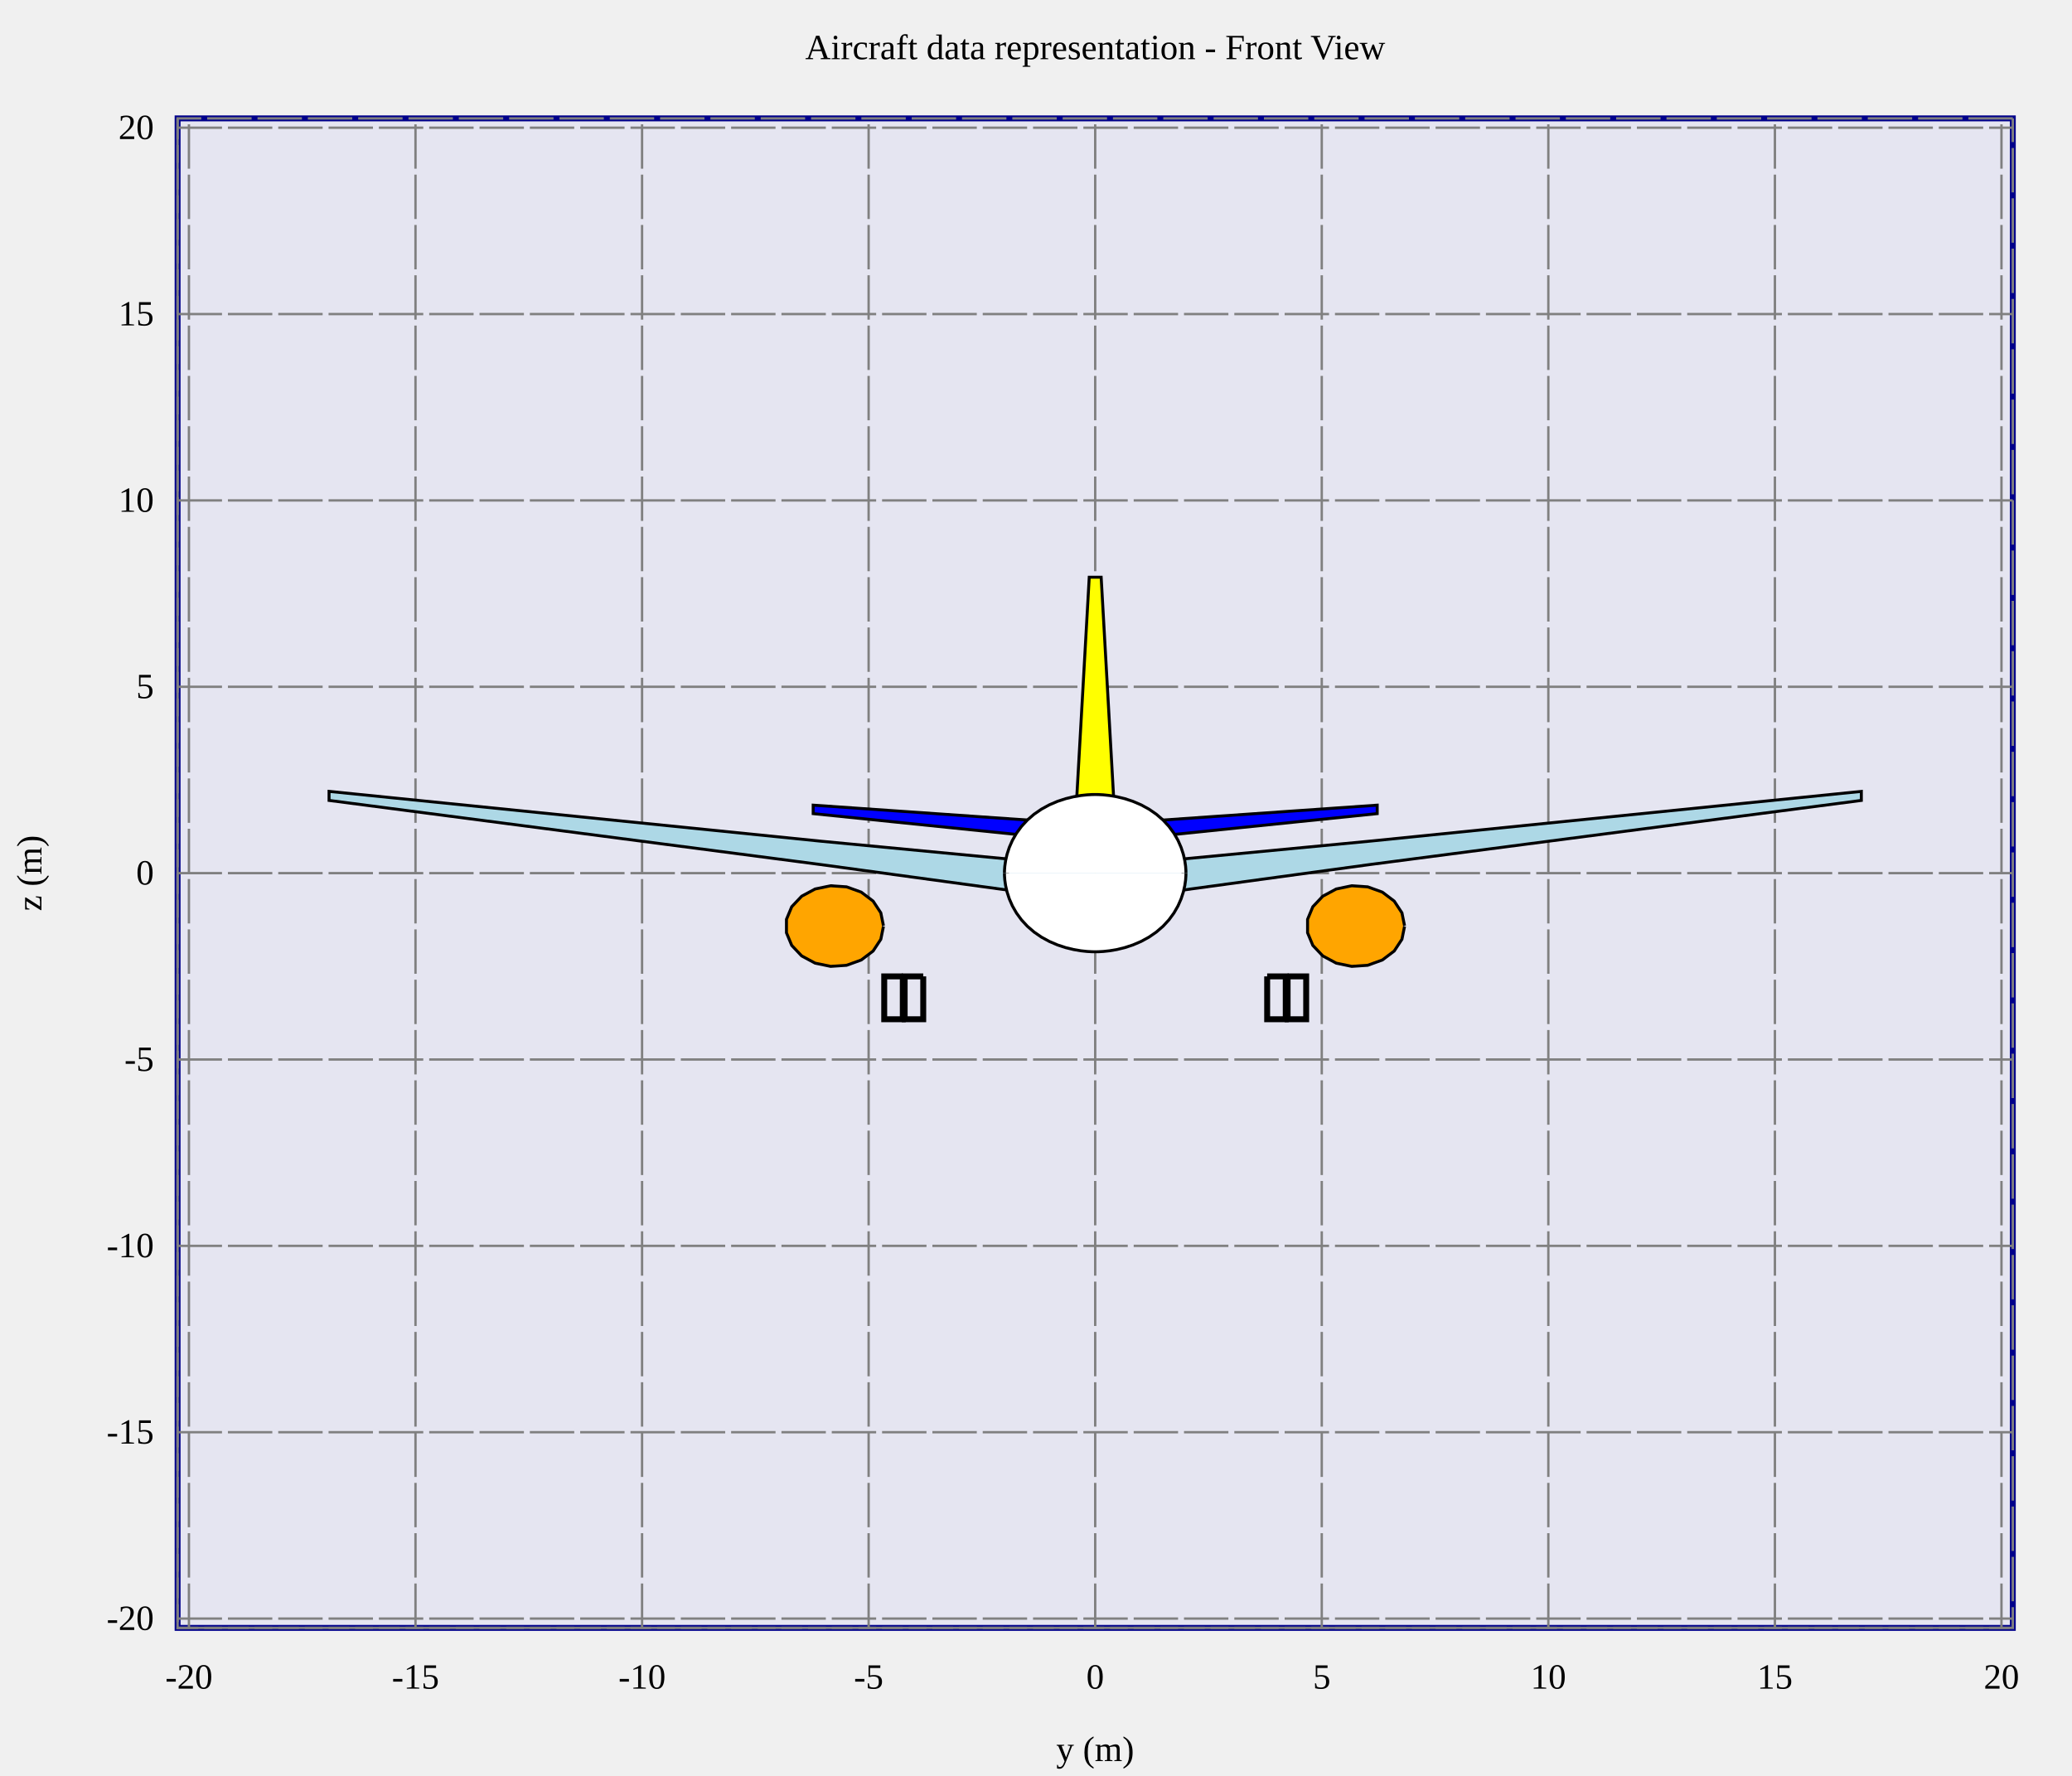
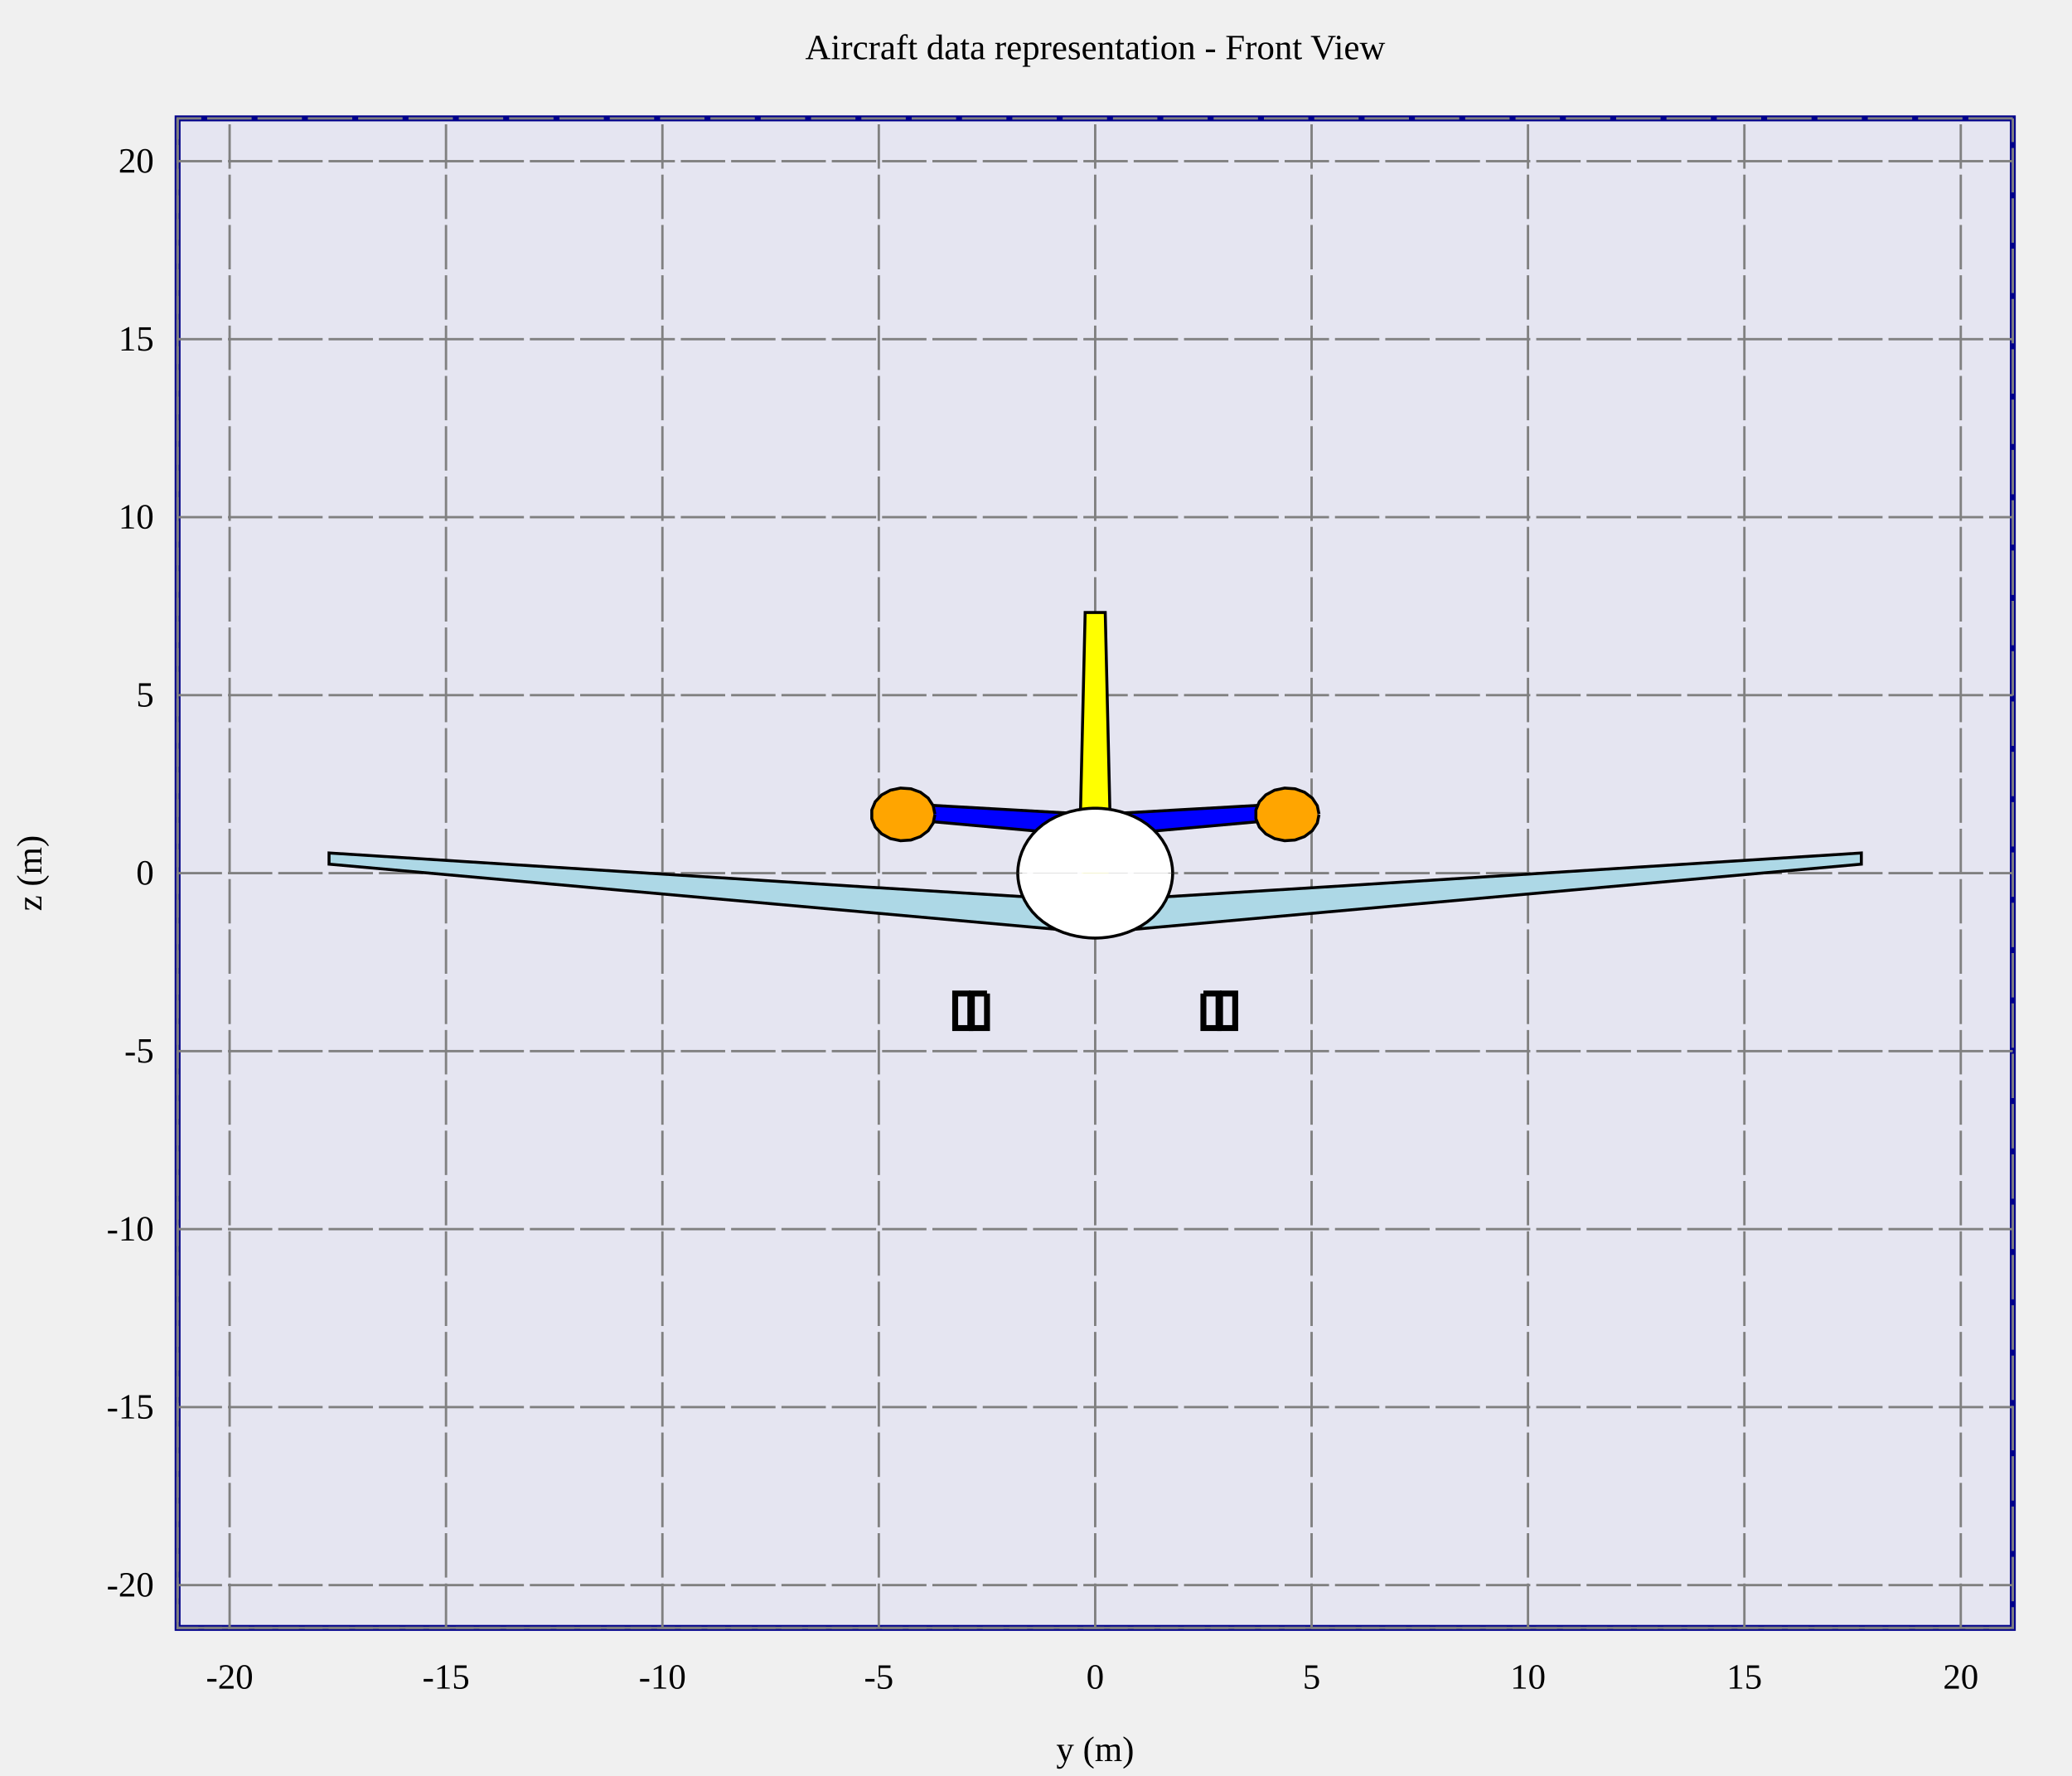
<svg xmlns="http://www.w3.org/2000/svg" id="svg" class="svg" width="700" height="600">
  <g id="page" width="700" height="600">
    <g id="graph" transform="translate(60,40)">
      <rect width="620" height="510" fill="blue" opacity="0.05" />
      <rect width="620" height="510" fill="none" opacity="1.0" style="stroke: darkblue; stroke-width: 2px;" />
      <g id="xAxis" class="axis" transform="translate(0,510)">
-         <g class="tick" transform="translate(3.826312,0)" style="opacity: 1;">
+         <g class="tick" transform="translate(17.57392,0)" style="opacity: 1;">
          <line y2="-510" x2="0" style="fill: none; stroke: rgb(128, 128, 128); stroke-width: 0.8px; stroke-dasharray: 15px, 2px; font-style: normal; font-variant-caps: normal; font-weight: normal; font-size: 10px; line-height: normal; font-family: sans-serif; shape-rendering: geometricprecision;" />
          <text dy=".71em" y="12" x="0" style="text-anchor: middle;">-20</text>
        </g>
-         <g class="tick" transform="translate(80.36973,0)" style="opacity: 1;">
+         <g class="tick" transform="translate(90.68044,0)" style="opacity: 1;">
          <line y2="-510" x2="0" style="fill: none; stroke: rgb(128, 128, 128); stroke-width: 0.8px; stroke-dasharray: 15px, 2px; font-style: normal; font-variant-caps: normal; font-weight: normal; font-size: 10px; line-height: normal; font-family: sans-serif; shape-rendering: geometricprecision;" />
          <text dy=".71em" y="12" x="0" style="text-anchor: middle;">-15</text>
        </g>
-         <g class="tick" transform="translate(156.9132,0)" style="opacity: 1;">
+         <g class="tick" transform="translate(163.787,0)" style="opacity: 1;">
          <line y2="-510" x2="0" style="fill: none; stroke: rgb(128, 128, 128); stroke-width: 0.8px; stroke-dasharray: 15px, 2px; font-style: normal; font-variant-caps: normal; font-weight: normal; font-size: 10px; line-height: normal; font-family: sans-serif; shape-rendering: geometricprecision;" />
          <text dy=".71em" y="12" x="0" style="text-anchor: middle;">-10</text>
        </g>
-         <g class="tick" transform="translate(233.4566,0)" style="opacity: 1;">
+         <g class="tick" transform="translate(236.8935,0)" style="opacity: 1;">
          <line y2="-510" x2="0" style="fill: none; stroke: rgb(128, 128, 128); stroke-width: 0.8px; stroke-dasharray: 15px, 2px; font-style: normal; font-variant-caps: normal; font-weight: normal; font-size: 10px; line-height: normal; font-family: sans-serif; shape-rendering: geometricprecision;" />
          <text dy=".71em" y="12" x="0" style="text-anchor: middle;">-5</text>
        </g>
        <g class="tick" transform="translate(310,0)" style="opacity: 1;">
          <line y2="-510" x2="0" style="fill: none; stroke: rgb(128, 128, 128); stroke-width: 0.8px; stroke-dasharray: 15px, 2px; font-style: normal; font-variant-caps: normal; font-weight: normal; font-size: 10px; line-height: normal; font-family: sans-serif; shape-rendering: geometricprecision;" />
          <text dy=".71em" y="12" x="0" style="text-anchor: middle;">0</text>
        </g>
-         <g class="tick" transform="translate(386.5434,0)" style="opacity: 1;">
+         <g class="tick" transform="translate(383.1065,0)" style="opacity: 1;">
          <line y2="-510" x2="0" style="fill: none; stroke: rgb(128, 128, 128); stroke-width: 0.8px; stroke-dasharray: 15px, 2px; font-style: normal; font-variant-caps: normal; font-weight: normal; font-size: 10px; line-height: normal; font-family: sans-serif; shape-rendering: geometricprecision;" />
          <text dy=".71em" y="12" x="0" style="text-anchor: middle;">5</text>
        </g>
-         <g class="tick" transform="translate(463.0868,0)" style="opacity: 1;">
+         <g class="tick" transform="translate(456.213,0)" style="opacity: 1;">
          <line y2="-510" x2="0" style="fill: none; stroke: rgb(128, 128, 128); stroke-width: 0.8px; stroke-dasharray: 15px, 2px; font-style: normal; font-variant-caps: normal; font-weight: normal; font-size: 10px; line-height: normal; font-family: sans-serif; shape-rendering: geometricprecision;" />
          <text dy=".71em" y="12" x="0" style="text-anchor: middle;">10</text>
        </g>
-         <g class="tick" transform="translate(539.6303,0)" style="opacity: 1;">
+         <g class="tick" transform="translate(529.3196,0)" style="opacity: 1;">
          <line y2="-510" x2="0" style="fill: none; stroke: rgb(128, 128, 128); stroke-width: 0.8px; stroke-dasharray: 15px, 2px; font-style: normal; font-variant-caps: normal; font-weight: normal; font-size: 10px; line-height: normal; font-family: sans-serif; shape-rendering: geometricprecision;" />
          <text dy=".71em" y="12" x="0" style="text-anchor: middle;">15</text>
        </g>
-         <g class="tick" transform="translate(616.1737,0)" style="opacity: 1;">
+         <g class="tick" transform="translate(602.4261,0)" style="opacity: 1;">
          <line y2="-510" x2="0" style="fill: none; stroke: rgb(128, 128, 128); stroke-width: 0.8px; stroke-dasharray: 15px, 2px; font-style: normal; font-variant-caps: normal; font-weight: normal; font-size: 10px; line-height: normal; font-family: sans-serif; shape-rendering: geometricprecision;" />
          <text dy=".71em" y="12" x="0" style="text-anchor: middle;">20</text>
        </g>
        <path class="domain" d="M0,-510V0H620V-510" style="fill: none; stroke: rgb(128, 128, 128); stroke-width: 0.8px; stroke-dasharray: 15px, 2px; font-style: normal; font-variant-caps: normal; font-weight: normal; font-size: 10px; line-height: normal; font-family: sans-serif; shape-rendering: geometricprecision;" />
      </g>
      <g id="yAxis" class="axis">
-         <g class="tick" transform="translate(0,506.8525)" style="opacity: 1;">
+         <g class="tick" transform="translate(0,495.544)" style="opacity: 1;">
          <line x2="620" y2="0" style="fill: none; stroke: rgb(128, 128, 128); stroke-dasharray: 15px, 2px; stroke-width: 0.8px; shape-rendering: geometricprecision;" />
          <text dy=".32em" x="-8" y="0" style="text-anchor: end;">-20</text>
        </g>
-         <g class="tick" transform="translate(0,443.8894)" style="opacity: 1;">
+         <g class="tick" transform="translate(0,435.408)" style="opacity: 1;">
          <line x2="620" y2="0" style="fill: none; stroke: rgb(128, 128, 128); stroke-dasharray: 15px, 2px; stroke-width: 0.8px; shape-rendering: geometricprecision;" />
          <text dy=".32em" x="-8" y="0" style="text-anchor: end;">-15</text>
        </g>
-         <g class="tick" transform="translate(0,380.9263)" style="opacity: 1;">
+         <g class="tick" transform="translate(0,375.272)" style="opacity: 1;">
          <line x2="620" y2="0" style="fill: none; stroke: rgb(128, 128, 128); stroke-dasharray: 15px, 2px; stroke-width: 0.8px; shape-rendering: geometricprecision;" />
          <text dy=".32em" x="-8" y="0" style="text-anchor: end;">-10</text>
        </g>
-         <g class="tick" transform="translate(0,317.9631)" style="opacity: 1;">
+         <g class="tick" transform="translate(0,315.136)" style="opacity: 1;">
          <line x2="620" y2="0" style="fill: none; stroke: rgb(128, 128, 128); stroke-dasharray: 15px, 2px; stroke-width: 0.8px; shape-rendering: geometricprecision;" />
          <text dy=".32em" x="-8" y="0" style="text-anchor: end;">-5</text>
        </g>
        <g class="tick" transform="translate(0,255)" style="opacity: 1;">
          <line x2="620" y2="0" style="fill: none; stroke: rgb(128, 128, 128); stroke-dasharray: 15px, 2px; stroke-width: 0.8px; shape-rendering: geometricprecision;" />
          <text dy=".32em" x="-8" y="0" style="text-anchor: end;">0</text>
        </g>
-         <g class="tick" transform="translate(0,192.0369)" style="opacity: 1;">
+         <g class="tick" transform="translate(0,194.864)" style="opacity: 1;">
          <line x2="620" y2="0" style="fill: none; stroke: rgb(128, 128, 128); stroke-dasharray: 15px, 2px; stroke-width: 0.8px; shape-rendering: geometricprecision;" />
          <text dy=".32em" x="-8" y="0" style="text-anchor: end;">5</text>
        </g>
-         <g class="tick" transform="translate(0,129.0737)" style="opacity: 1;">
+         <g class="tick" transform="translate(0,134.728)" style="opacity: 1;">
          <line x2="620" y2="0" style="fill: none; stroke: rgb(128, 128, 128); stroke-dasharray: 15px, 2px; stroke-width: 0.8px; shape-rendering: geometricprecision;" />
          <text dy=".32em" x="-8" y="0" style="text-anchor: end;">10</text>
        </g>
-         <g class="tick" transform="translate(0,66.11059)" style="opacity: 1;">
+         <g class="tick" transform="translate(0,74.59197)" style="opacity: 1;">
          <line x2="620" y2="0" style="fill: none; stroke: rgb(128, 128, 128); stroke-dasharray: 15px, 2px; stroke-width: 0.8px; shape-rendering: geometricprecision;" />
          <text dy=".32em" x="-8" y="0" style="text-anchor: end;">15</text>
        </g>
-         <g class="tick" transform="translate(0,3.14745)" style="opacity: 1;">
+         <g class="tick" transform="translate(0,14.45596)" style="opacity: 1;">
          <line x2="620" y2="0" style="fill: none; stroke: rgb(128, 128, 128); stroke-dasharray: 15px, 2px; stroke-width: 0.8px; shape-rendering: geometricprecision;" />
          <text dy=".32em" x="-8" y="0" style="text-anchor: end;">20</text>
        </g>
        <path class="domain" d="M620,0H0V510H620" style="fill: none; stroke: rgb(128, 128, 128); stroke-dasharray: 15px, 2px; stroke-width: 0.8px; shape-rendering: geometricprecision;" />
      </g>
      <g id="xy" class="xy">
-         <path id="line" d="M310,239.151L404.775,232.566L404.775,234.44L310,244.153" class="line" style="fill:none; stroke:black; stroke-width:2" />
-         <path id="area" d="M310,239.151L404.775,232.566L404.775,234.44L310,244.153L310,255L404.775,255L404.775,255L310,255Z" class="area" style="fill:blue;" opacity="1" />
+         <path id="line" d="M310,235.708L376.482,231.958L376.482,236.086L310,242.059" class="line" style="fill:none; stroke:black; stroke-width:2" />
+         <path id="area" d="M310,235.708L376.482,231.958L376.482,236.086L310,242.059L310,255L376.482,255L376.482,255L310,255Z" class="area" style="fill:blue;" opacity="1" />
      </g>
      <g id="xy" class="xy">
-         <path id="line" d="M310,239.151L215.225,232.566L215.225,234.44L310,244.153" class="line" style="fill:none; stroke:black; stroke-width:2" />
-         <path id="area" d="M310,239.151L215.225,232.566L215.225,234.44L310,244.153L310,255L215.225,255L215.225,255L310,255Z" class="area" style="fill:blue;" opacity="1" />
+         <path id="line" d="M310,235.708L243.518,231.958L243.518,236.086L310,242.059" class="line" style="fill:none; stroke:black; stroke-width:2" />
+         <path id="area" d="M310,235.708L243.518,231.958L243.518,236.086L310,242.059L310,255L243.518,255L243.518,255L310,255Z" class="area" style="fill:blue;" opacity="1" />
      </g>
      <g id="xy" class="xy">
-         <path id="line" d="M315.751,229.815L311.541,155.518L308.459,155.518L304.249,229.815" class="line" style="fill:none; stroke:black; stroke-width:2" />
-         <path id="area" d="M315.751,229.815L311.541,155.518L308.459,155.518L304.249,229.815L304.249,255L308.459,255L311.541,255L315.751,255Z" class="area" style="fill:yellow;" opacity="1" />
+         <path id="line" d="M314.536,236.959L312.904,167.442L307.096,167.442L305.464,236.959" class="line" style="fill:none; stroke:black; stroke-width:2" />
+         <path id="area" d="M314.536,236.959L312.904,167.442L307.096,167.442L305.464,236.959L305.464,255L307.096,255L312.904,255L314.536,255Z" class="area" style="fill:yellow;" opacity="1" />
      </g>
      <g id="xy" class="xy">
-         <path id="line" d="M310,253.534L402.8,244.697L568.333,227.93L568.333,229.991L402.8,251.589L310,264.258" class="line" style="fill:none; stroke:black; stroke-width:2" />
-         <path id="area" d="M310,253.534L402.8,244.697L568.333,227.93L568.333,229.991L402.8,251.589L310,264.258L310,255L402.8,255L568.333,255L568.333,255L402.8,255L310,255Z" class="area" style="fill:lightblue;" opacity="1" />
+         <path id="line" d="M310,264.946L387.5,260.173L568.333,248.721L568.333,251.504L387.5,267.692L310,274.653" class="line" style="fill:none; stroke:black; stroke-width:2" />
+         <path id="area" d="M310,264.946L387.5,260.173L568.333,248.721L568.333,251.504L387.5,267.692L310,274.653L310,255L387.5,255L568.333,255L568.333,255L387.5,255L310,255Z" class="area" style="fill:lightblue;" opacity="1" />
      </g>
      <g id="xy" class="xy">
-         <path id="line" d="M310,253.534L217.2,244.697L51.667,227.93L51.667,229.991L217.2,251.589L310,264.258" class="line" style="fill:none; stroke:black; stroke-width:2" />
-         <path id="area" d="M310,253.534L217.2,244.697L51.667,227.93L51.667,229.991L217.2,251.589L310,264.258L310,255L217.2,255L51.667,255L51.667,255L217.2,255L310,255Z" class="area" style="fill:lightblue;" opacity="1" />
+         <path id="line" d="M310,264.946L232.5,260.173L51.667,248.721L51.667,251.504L232.5,267.692L310,274.653" class="line" style="fill:none; stroke:black; stroke-width:2" />
+         <path id="area" d="M310,264.946L232.5,260.173L51.667,248.721L51.667,251.504L232.5,267.692L310,274.653L310,255L232.5,255L51.667,255L51.667,255L232.5,255L310,255Z" class="area" style="fill:lightblue;" opacity="1" />
      </g>
      <g id="xy" class="xy">
-         <path id="line" d="M279.842,255L279.857,254.13L279.959,252.714L280.221,250.89L280.701,248.78L281.444,246.497L282.481,244.138L283.827,241.791L285.482,239.529L287.433,237.414L289.654,235.495L292.101,233.808L294.718,232.377L297.433,231.214L300.162,230.318L302.804,229.676L305.245,229.261L307.356,229.034L308.993,228.946L310,228.933L310,228.933L311.007,228.946L312.644,229.034L314.755,229.261L317.196,229.676L319.838,230.318L322.567,231.214L325.282,232.377L327.899,233.808L330.346,235.495L332.567,237.414L334.518,239.529L336.173,241.791L337.519,244.138L338.556,246.497L339.299,248.78L339.779,250.89L340.041,252.714L340.143,254.13L340.158,255" class="line" style="fill:none; stroke:black; stroke-width:2" />
-         <path id="area" d="M279.842,255L279.857,254.13L279.959,252.714L280.221,250.89L280.701,248.78L281.444,246.497L282.481,244.138L283.827,241.791L285.482,239.529L287.433,237.414L289.654,235.495L292.101,233.808L294.718,232.377L297.433,231.214L300.162,230.318L302.804,229.676L305.245,229.261L307.356,229.034L308.993,228.946L310,228.933L310,228.933L311.007,228.946L312.644,229.034L314.755,229.261L317.196,229.676L319.838,230.318L322.567,231.214L325.282,232.377L327.899,233.808L330.346,235.495L332.567,237.414L334.518,239.529L336.173,241.791L337.519,244.138L338.556,246.497L339.299,248.78L339.779,250.89L340.041,252.714L340.143,254.13L340.158,255L340.158,255L340.143,255L340.041,255L339.779,255L339.299,255L338.556,255L337.519,255L336.173,255L334.518,255L332.567,255L330.346,255L327.899,255L325.282,255L322.567,255L319.838,255L317.196,255L314.755,255L312.644,255L311.007,255L310,255L310,255L308.993,255L307.356,255L305.245,255L302.804,255L300.162,255L297.433,255L294.718,255L292.101,255L289.654,255L287.433,255L285.482,255L283.827,255L282.481,255L281.444,255L280.701,255L280.221,255L279.959,255L279.857,255L279.842,255Z" class="area" style="fill:white;" opacity="1" />
+         <path id="line" d="M284.34,255L284.353,254.285L284.439,253.121L284.662,251.621L285.071,249.886L285.703,248.008L286.585,246.069L287.73,244.139L289.138,242.28L290.799,240.541L292.688,238.963L294.77,237.576L296.997,236.399L299.307,235.443L301.629,234.706L303.877,234.178L305.954,233.837L307.75,233.651L309.144,233.578L310,233.568L310,233.568L310.856,233.578L312.25,233.651L314.046,233.837L316.123,234.178L318.371,234.706L320.693,235.443L323.003,236.399L325.23,237.576L327.312,238.963L329.201,240.541L330.862,242.28L332.27,244.139L333.415,246.069L334.297,248.008L334.929,249.886L335.338,251.621L335.561,253.121L335.647,254.285L335.66,255" class="line" style="fill:none; stroke:black; stroke-width:2" />
+         <path id="area" d="M284.34,255L284.353,254.285L284.439,253.121L284.662,251.621L285.071,249.886L285.703,248.008L286.585,246.069L287.73,244.139L289.138,242.28L290.799,240.541L292.688,238.963L294.77,237.576L296.997,236.399L299.307,235.443L301.629,234.706L303.877,234.178L305.954,233.837L307.75,233.651L309.144,233.578L310,233.568L310,233.568L310.856,233.578L312.25,233.651L314.046,233.837L316.123,234.178L318.371,234.706L320.693,235.443L323.003,236.399L325.23,237.576L327.312,238.963L329.201,240.541L330.862,242.28L332.27,244.139L333.415,246.069L334.297,248.008L334.929,249.886L335.338,251.621L335.561,253.121L335.647,254.285L335.66,255L335.66,255L335.647,255L335.561,255L335.338,255L334.929,255L334.297,255L333.415,255L332.27,255L330.862,255L329.201,255L327.312,255L325.23,255L323.003,255L320.693,255L318.371,255L316.123,255L314.046,255L312.25,255L310.856,255L310,255L310,255L309.144,255L307.75,255L305.954,255L303.877,255L301.629,255L299.307,255L296.997,255L294.77,255L292.688,255L290.799,255L289.138,255L287.73,255L286.585,255L285.703,255L285.071,255L284.662,255L284.439,255L284.353,255L284.34,255Z" class="area" style="fill:white;" opacity="1" />
      </g>
      <g id="xy" class="xy">
-         <path id="line" d="M340.158,255L340.143,255.87L340.041,257.286L339.779,259.11L339.299,261.22L338.556,263.503L337.519,265.862L336.173,268.209L334.518,270.471L332.567,272.586L330.346,274.505L327.899,276.192L325.282,277.623L322.567,278.786L319.838,279.682L317.196,280.324L314.755,280.739L312.644,280.966L311.007,281.054L310,281.067L310,281.067L308.993,281.054L307.356,280.966L305.245,280.739L302.804,280.324L300.162,279.682L297.433,278.786L294.718,277.623L292.101,276.192L289.654,274.505L287.433,272.586L285.482,270.471L283.827,268.209L282.481,265.862L281.444,263.503L280.701,261.22L280.221,259.11L279.959,257.286L279.857,255.87L279.842,255" class="line" style="fill:none; stroke:black; stroke-width:2" />
-         <path id="area" d="M340.158,255L340.143,255.87L340.041,257.286L339.779,259.11L339.299,261.22L338.556,263.503L337.519,265.862L336.173,268.209L334.518,270.471L332.567,272.586L330.346,274.505L327.899,276.192L325.282,277.623L322.567,278.786L319.838,279.682L317.196,280.324L314.755,280.739L312.644,280.966L311.007,281.054L310,281.067L310,281.067L308.993,281.054L307.356,280.966L305.245,280.739L302.804,280.324L300.162,279.682L297.433,278.786L294.718,277.623L292.101,276.192L289.654,274.505L287.433,272.586L285.482,270.471L283.827,268.209L282.481,265.862L281.444,263.503L280.701,261.22L280.221,259.11L279.959,257.286L279.857,255.87L279.842,255L279.842,255L279.857,255L279.959,255L280.221,255L280.701,255L281.444,255L282.481,255L283.827,255L285.482,255L287.433,255L289.654,255L292.101,255L294.718,255L297.433,255L300.162,255L302.804,255L305.245,255L307.356,255L308.993,255L310,255L310,255L311.007,255L312.644,255L314.755,255L317.196,255L319.838,255L322.567,255L325.282,255L327.899,255L330.346,255L332.567,255L334.518,255L336.173,255L337.519,255L338.556,255L339.299,255L339.779,255L340.041,255L340.143,255L340.158,255Z" class="area" style="fill:white;" opacity="1" />
+         <path id="line" d="M335.66,255L335.647,255.715L335.561,256.879L335.338,258.379L334.929,260.114L334.297,261.992L333.415,263.931L332.27,265.861L330.862,267.72L329.201,269.459L327.312,271.037L325.23,272.424L323.003,273.601L320.693,274.557L318.371,275.294L316.123,275.822L314.046,276.163L312.25,276.349L310.856,276.422L310,276.432L310,276.432L309.144,276.422L307.75,276.349L305.954,276.163L303.877,275.822L301.629,275.294L299.307,274.557L296.997,273.601L294.77,272.424L292.688,271.037L290.799,269.459L289.138,267.72L287.73,265.861L286.585,263.931L285.703,261.992L285.071,260.114L284.662,258.379L284.439,256.879L284.353,255.715L284.34,255" class="line" style="fill:none; stroke:black; stroke-width:2" />
+         <path id="area" d="M335.66,255L335.647,255.715L335.561,256.879L335.338,258.379L334.929,260.114L334.297,261.992L333.415,263.931L332.27,265.861L330.862,267.72L329.201,269.459L327.312,271.037L325.23,272.424L323.003,273.601L320.693,274.557L318.371,275.294L316.123,275.822L314.046,276.163L312.25,276.349L310.856,276.422L310,276.432L310,276.432L309.144,276.422L307.75,276.349L305.954,276.163L303.877,275.822L301.629,275.294L299.307,274.557L296.997,273.601L294.77,272.424L292.688,271.037L290.799,269.459L289.138,267.72L287.73,265.861L286.585,263.931L285.703,261.992L285.071,260.114L284.662,258.379L284.439,256.879L284.353,255.715L284.34,255L284.34,255L284.353,255L284.439,255L284.662,255L285.071,255L285.703,255L286.585,255L287.73,255L289.138,255L290.799,255L292.688,255L294.77,255L296.997,255L299.307,255L301.629,255L303.877,255L305.954,255L307.75,255L309.144,255L310,255L310,255L310.856,255L312.25,255L314.046,255L316.123,255L318.371,255L320.693,255L323.003,255L325.23,255L327.312,255L329.201,255L330.862,255L332.27,255L333.415,255L334.297,255L334.929,255L335.338,255L335.561,255L335.647,255L335.66,255Z" class="area" style="fill:white;" opacity="1" />
      </g>
      <g id="xy" class="xy">
-         <path id="line" d="M368.096,289.882L374.373,289.882L374.373,304.363L368.096,304.363L368.096,289.882" class="line" style="fill:none; stroke:black; stroke-width:2" />
+         <path id="line" d="M346.553,295.676L351.671,295.676L351.671,307.342L346.553,307.342L346.553,295.676" class="line" style="fill:none; stroke:black; stroke-width:2" />
      </g>
      <g id="xy" class="xy">
-         <path id="line" d="M251.904,289.882L245.627,289.882L245.627,304.363L251.904,304.363L251.904,289.882" class="line" style="fill:none; stroke:black; stroke-width:2" />
+         <path id="line" d="M273.447,295.676L268.329,295.676L268.329,307.342L273.447,307.342L273.447,295.676" class="line" style="fill:none; stroke:black; stroke-width:2" />
      </g>
      <g id="xy" class="xy">
-         <path id="line" d="M375.001,289.882L381.277,289.882L381.277,304.363L375.001,304.363L375.001,289.882" class="line" style="fill:none; stroke:black; stroke-width:2" />
+         <path id="line" d="M352.182,295.676L357.3,295.676L357.3,307.342L352.182,307.342L352.182,295.676" class="line" style="fill:none; stroke:black; stroke-width:2" />
      </g>
      <g id="xy" class="xy">
-         <path id="line" d="M244.999,289.882L238.723,289.882L238.723,304.363L244.999,304.363L244.999,289.882" class="line" style="fill:none; stroke:black; stroke-width:2" />
+         <path id="line" d="M267.818,295.676L262.7,295.676L262.7,307.342L267.818,307.342L267.818,295.676" class="line" style="fill:none; stroke:black; stroke-width:2" />
      </g>
      <g id="xy" class="xy">
-         <path id="line" d="M414.023,272.882L413.156,268.609L410.649,264.799L406.775,261.865L401.952,260.125L396.704,259.767L391.599,260.831L387.19,263.2L383.955,266.618L382.246,270.716L382.246,275.047L383.955,279.145L387.19,282.563L391.599,284.932L396.704,285.996L401.952,285.638L406.775,283.898L410.649,280.964L413.156,277.154L414.023,272.882" class="line" style="fill:none; stroke:black; stroke-width:2" />
-         <path id="area" d="M414.023,272.882L413.156,268.609L410.649,264.799L406.775,261.865L401.952,260.125L396.704,259.767L391.599,260.831L387.19,263.2L383.955,266.618L382.246,270.716L382.246,275.047L383.955,279.145L387.19,282.563L391.599,284.932L396.704,285.996L401.952,285.638L406.775,283.898L410.649,280.964L413.156,277.154L414.023,272.882L414.023,255L413.156,255L410.649,255L406.775,255L401.952,255L396.704,255L391.599,255L387.19,255L383.955,255L382.246,255L382.246,255L383.955,255L387.19,255L391.599,255L396.704,255L401.952,255L406.775,255L410.649,255L413.156,255L414.023,255Z" class="area" style="fill:orange;" opacity="1" />
+         <path id="line" d="M385.117,235.155L384.562,232.421L382.959,229.984L380.48,228.107L377.395,226.994L374.037,226.765L370.771,227.445L367.95,228.961L365.881,231.148L364.787,233.769L364.787,236.541L365.881,239.162L367.95,241.349L370.771,242.865L374.037,243.545L377.395,243.317L380.48,242.203L382.959,240.326L384.562,237.889L385.117,235.155" class="line" style="fill:none; stroke:black; stroke-width:2" />
+         <path id="area" d="M385.117,235.155L384.562,232.421L382.959,229.984L380.48,228.107L377.395,226.994L374.037,226.765L370.771,227.445L367.95,228.961L365.881,231.148L364.787,233.769L364.787,236.541L365.881,239.162L367.95,241.349L370.771,242.865L374.037,243.545L377.395,243.317L380.48,242.203L382.959,240.326L384.562,237.889L385.117,235.155L385.117,255L384.562,255L382.959,255L380.48,255L377.395,255L374.037,255L370.771,255L367.95,255L365.881,255L364.787,255L364.787,255L365.881,255L367.95,255L370.771,255L374.037,255L377.395,255L380.48,255L382.959,255L384.562,255L385.117,255Z" class="area" style="fill:orange;" opacity="1" />
      </g>
      <g id="xy" class="xy">
-         <path id="line" d="M237.973,272.882L237.106,268.609L234.599,264.799L230.725,261.865L225.902,260.125L220.654,259.767L215.549,260.831L211.14,263.2L207.906,266.618L206.196,270.716L206.196,275.047L207.906,279.145L211.14,282.563L215.549,284.932L220.654,285.996L225.902,285.638L230.725,283.898L234.599,280.964L237.106,277.154L237.973,272.882" class="line" style="fill:none; stroke:black; stroke-width:2" />
-         <path id="area" d="M237.973,272.882L237.106,268.609L234.599,264.799L230.725,261.865L225.902,260.125L220.654,259.767L215.549,260.831L211.14,263.2L207.906,266.618L206.196,270.716L206.196,275.047L207.906,279.145L211.14,282.563L215.549,284.932L220.654,285.996L225.902,285.638L230.725,283.898L234.599,280.964L237.106,277.154L237.973,272.882L237.973,255L237.106,255L234.599,255L230.725,255L225.902,255L220.654,255L215.549,255L211.14,255L207.906,255L206.196,255L206.196,255L207.906,255L211.14,255L215.549,255L220.654,255L225.902,255L230.725,255L234.599,255L237.106,255L237.973,255Z" class="area" style="fill:orange;" opacity="1" />
+         <path id="line" d="M255.353,235.155L254.798,232.421L253.195,229.984L250.716,228.107L247.63,226.994L244.273,226.765L241.007,227.445L238.186,228.961L236.117,231.148L235.023,233.769L235.023,236.541L236.117,239.162L238.186,241.349L241.007,242.865L244.273,243.545L247.63,243.317L250.716,242.203L253.195,240.326L254.798,237.889L255.353,235.155" class="line" style="fill:none; stroke:black; stroke-width:2" />
+         <path id="area" d="M255.353,235.155L254.798,232.421L253.195,229.984L250.716,228.107L247.63,226.994L244.273,226.765L241.007,227.445L238.186,228.961L236.117,231.148L235.023,233.769L235.023,236.541L236.117,239.162L238.186,241.349L241.007,242.865L244.273,243.545L247.63,243.317L250.716,242.203L253.195,240.326L254.798,237.889L255.353,235.155L255.353,255L254.798,255L253.195,255L250.716,255L247.63,255L244.273,255L241.007,255L238.186,255L236.117,255L235.023,255L235.023,255L236.117,255L238.186,255L241.007,255L244.273,255L247.63,255L250.716,255L253.195,255L254.798,255L255.353,255Z" class="area" style="fill:orange;" opacity="1" />
      </g>
    </g>
  </g>
  <text class="x label" text-anchor="middle" x="370" y="595">y (m)</text>
  <text class="y label" text-anchor="middle" x="-295" y="5" dy=".75em" transform="rotate(-90)">z (m)</text>
  <text class="title" text-anchor="middle" x="370" y="20">Aircraft data representation - Front View</text>
</svg>
